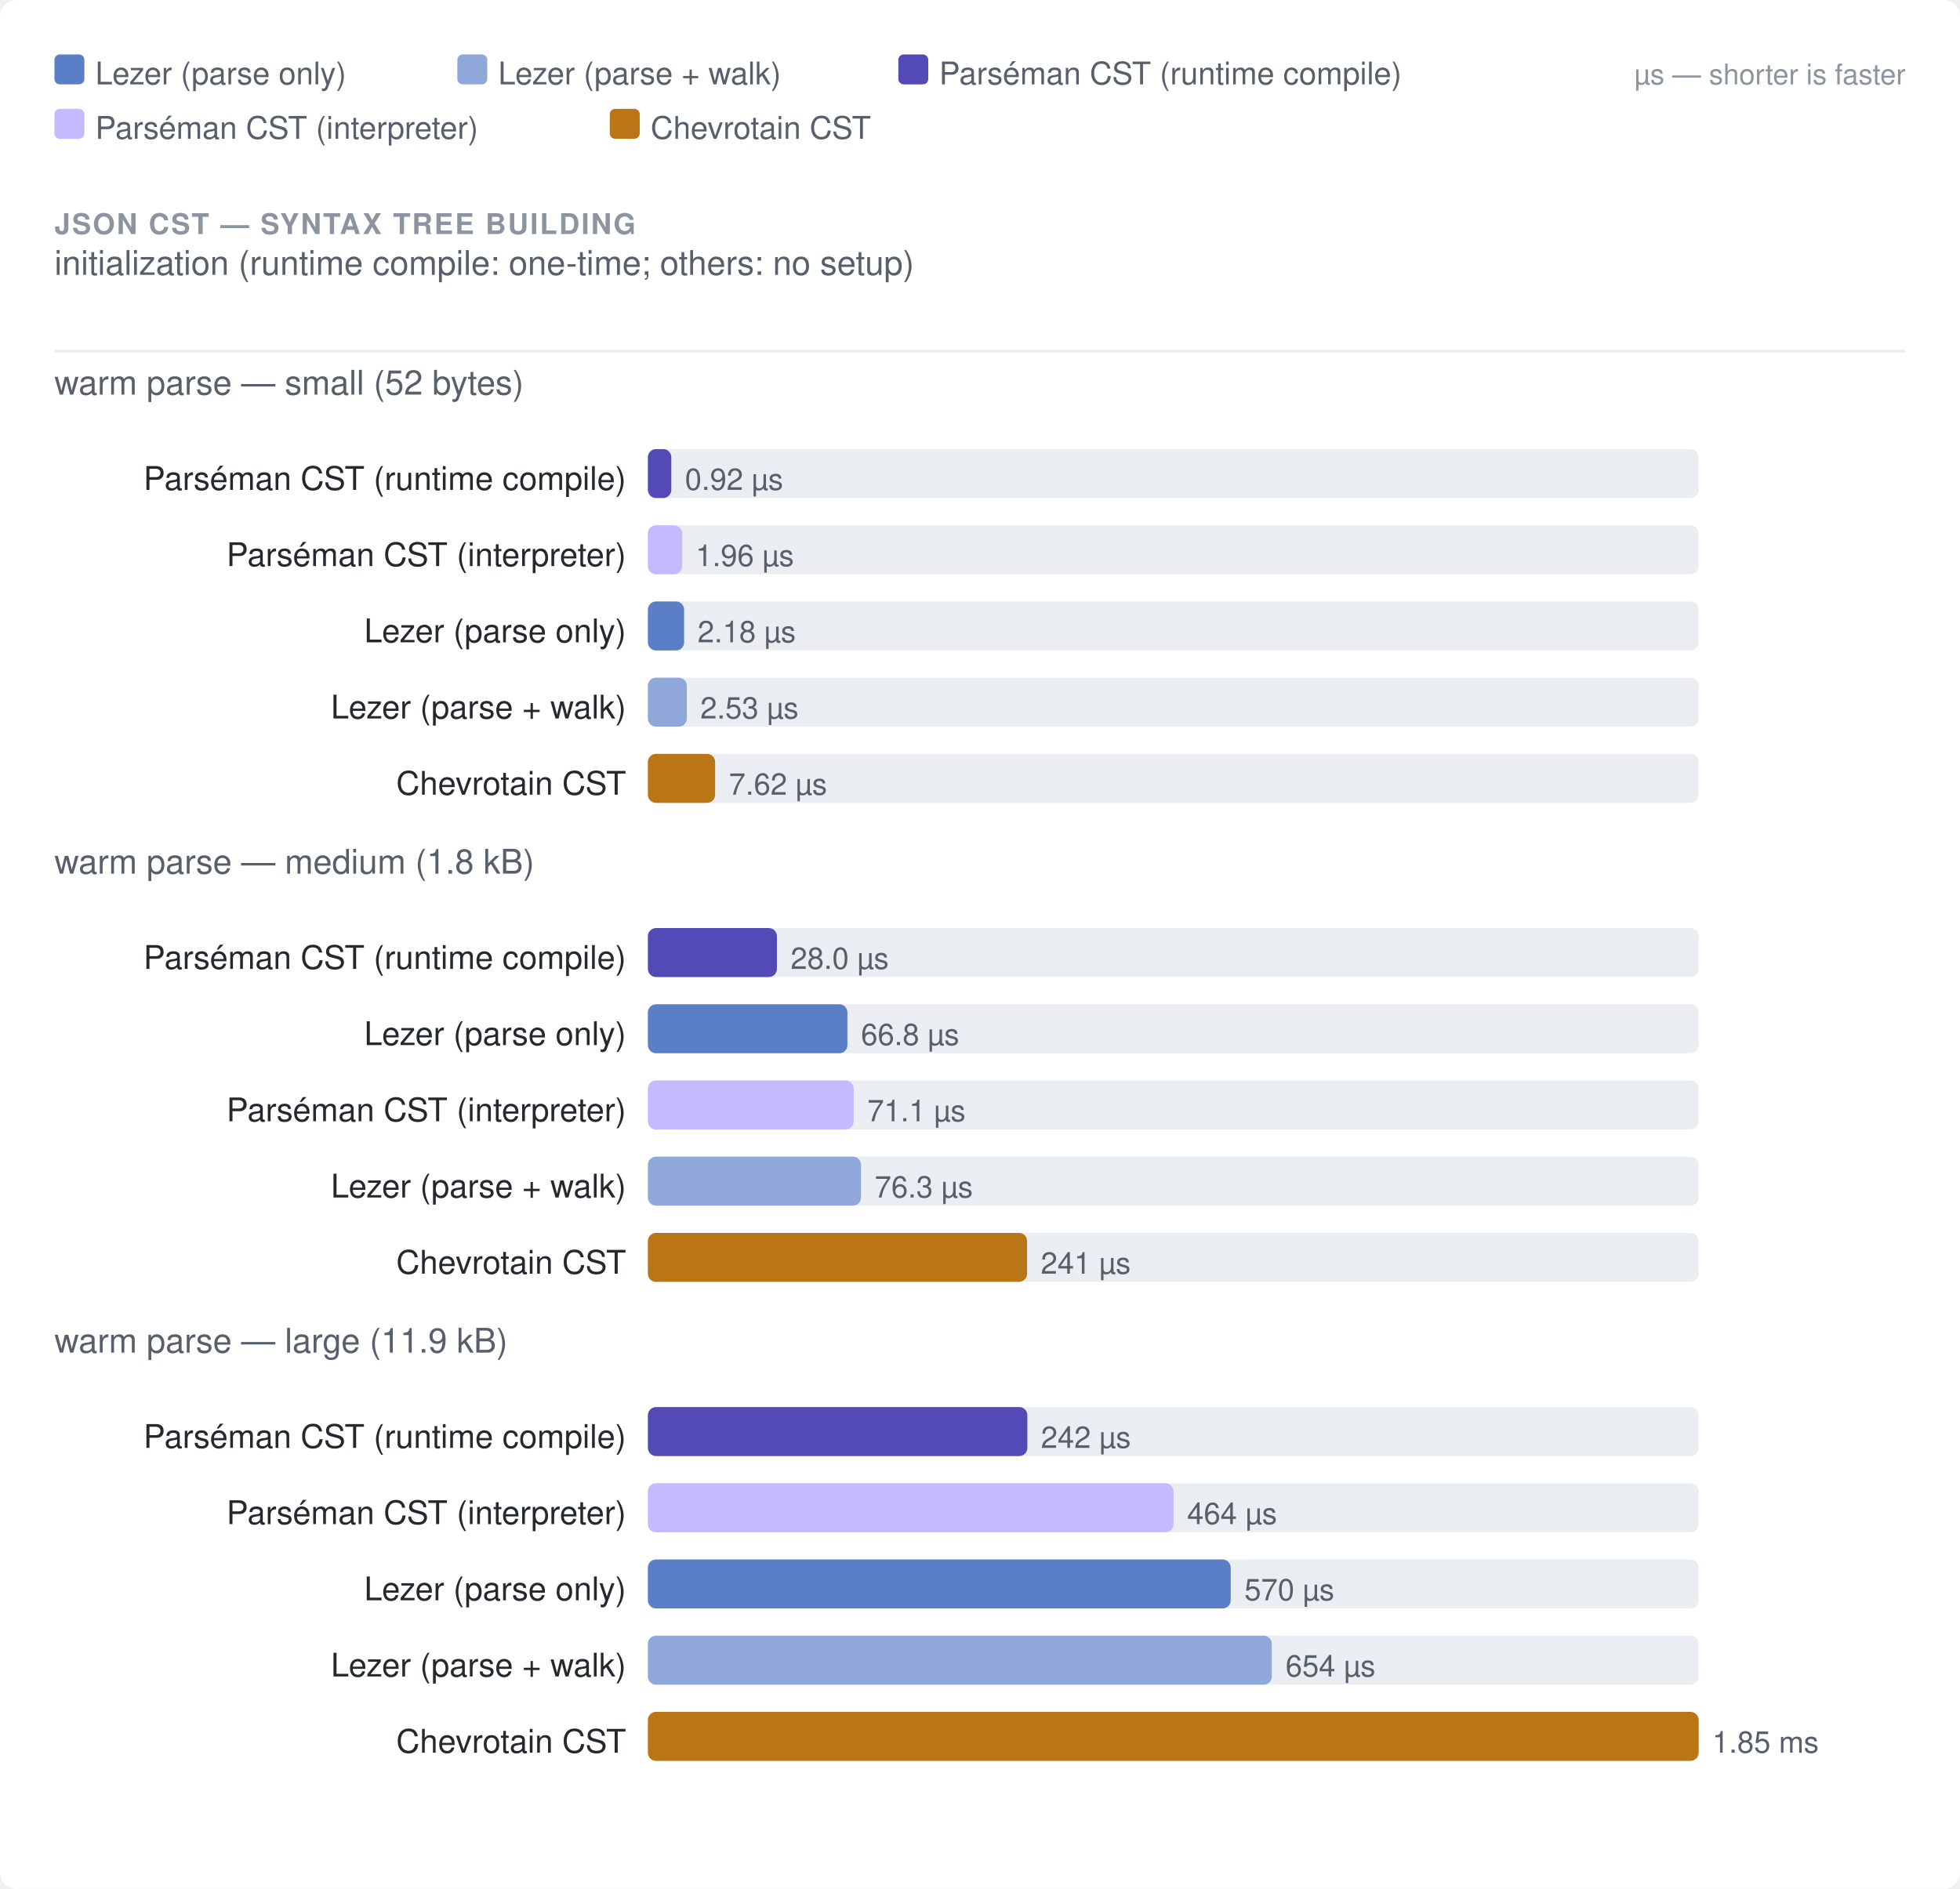
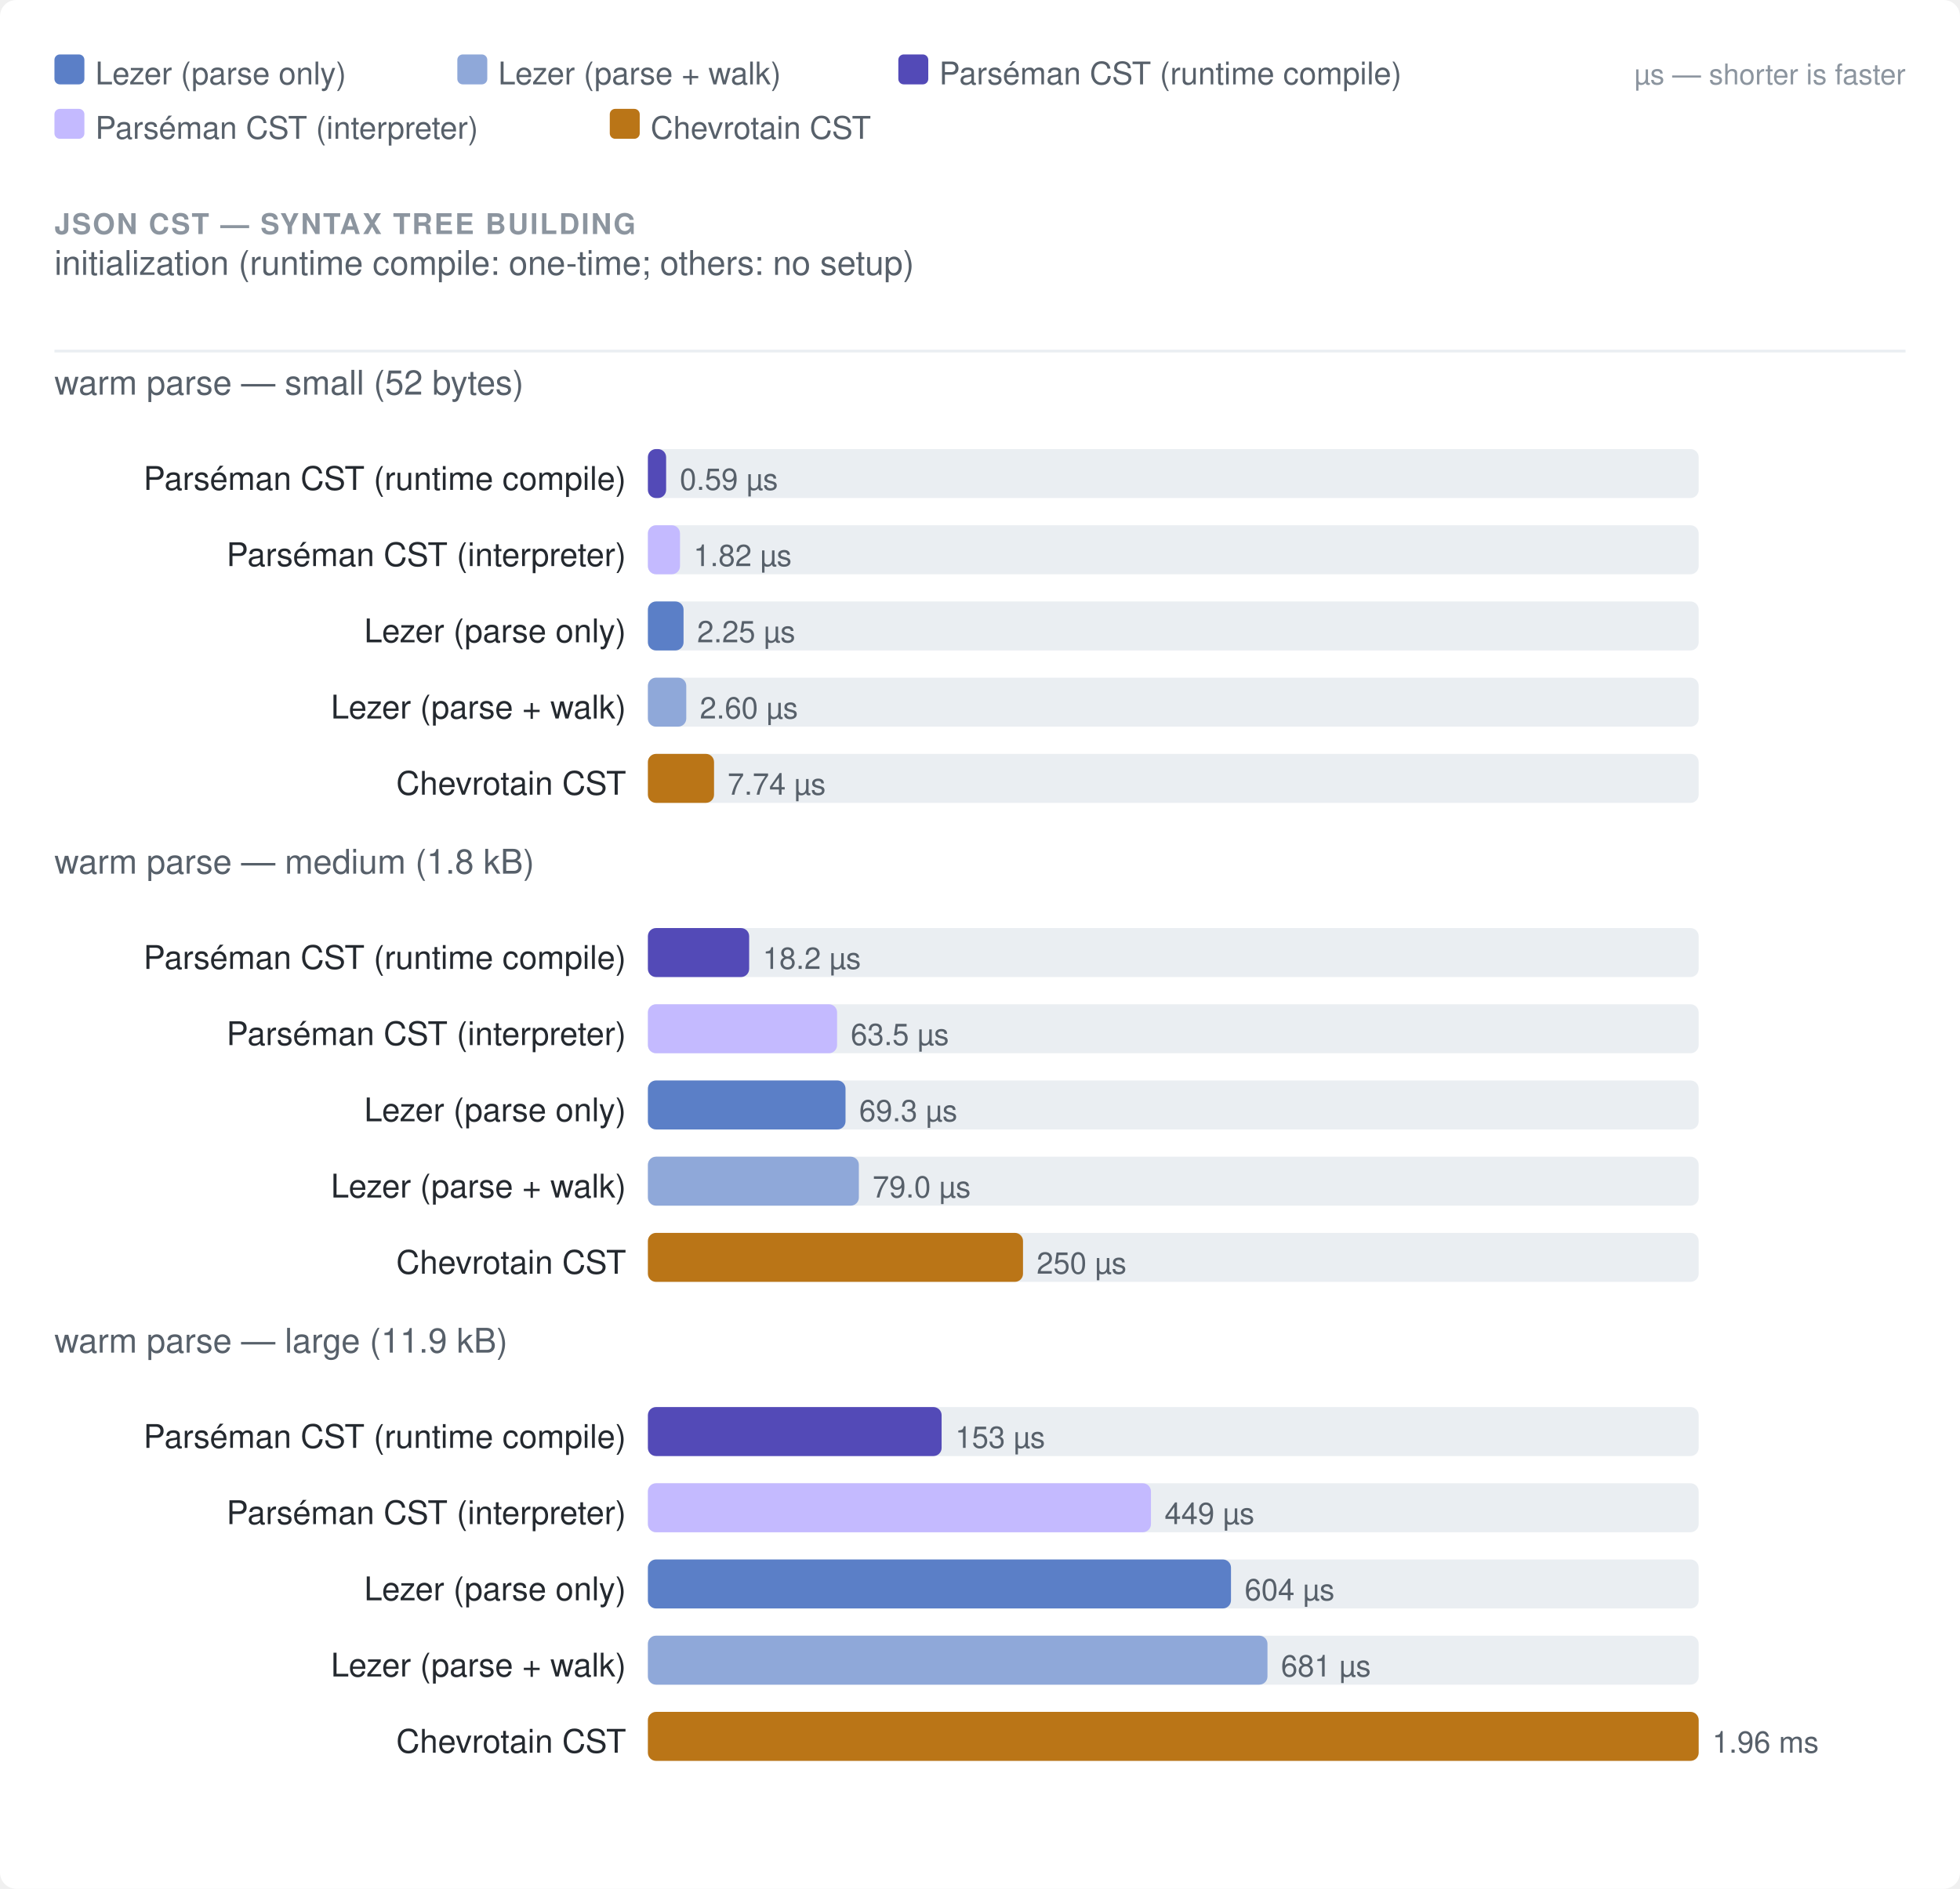
<svg xmlns="http://www.w3.org/2000/svg" viewBox="0 0 720 694" width="720" height="694">
  <rect width="720" height="694" fill="white" rx="6" />
  <rect x="20" y="20" width="11" height="11" rx="2" fill="#5B7FC7" />
  <text x="35" y="31" font-size="11.5" fill="#57606a" font-family="-apple-system,BlinkMacSystemFont,'Segoe UI',Helvetica,Arial,sans-serif">Lezer (parse only)</text>
  <rect x="168" y="20" width="11" height="11" rx="2" fill="#8FA8D9" />
  <text x="183" y="31" font-size="11.5" fill="#57606a" font-family="-apple-system,BlinkMacSystemFont,'Segoe UI',Helvetica,Arial,sans-serif">Lezer (parse + walk)</text>
  <rect x="330" y="20" width="11" height="11" rx="2" fill="#534AB7" />
  <text x="345" y="31" font-size="11.5" fill="#57606a" font-family="-apple-system,BlinkMacSystemFont,'Segoe UI',Helvetica,Arial,sans-serif">Parséman CST (runtime compile)</text>
  <rect x="20" y="40" width="11" height="11" rx="2" fill="#C4BAFF" />
  <text x="35" y="51" font-size="11.5" fill="#57606a" font-family="-apple-system,BlinkMacSystemFont,'Segoe UI',Helvetica,Arial,sans-serif">Parséman CST (interpreter)</text>
  <rect x="224" y="40" width="11" height="11" rx="2" fill="#BA7517" />
  <text x="239" y="51" font-size="11.5" fill="#57606a" font-family="-apple-system,BlinkMacSystemFont,'Segoe UI',Helvetica,Arial,sans-serif">Chevrotain CST</text>
  <text x="700" y="31" font-size="10.5" fill="#8c959f" text-anchor="end" font-family="-apple-system,BlinkMacSystemFont,'Segoe UI',Helvetica,Arial,sans-serif">µs — shorter is faster</text>
  <text x="20" y="86" font-size="10.5" font-weight="600" fill="#8c959f" letter-spacing="0.06em" font-family="-apple-system,BlinkMacSystemFont,'Segoe UI',Helvetica,Arial,sans-serif">JSON CST — SYNTAX TREE BUILDING</text>
  <text x="20" y="101" font-size="12.5" fill="#57606a" font-family="-apple-system,BlinkMacSystemFont,'Segoe UI',Helvetica,Arial,sans-serif">initialization (runtime compile: one-time; others: no setup)</text>
  <line x1="20" y1="129" x2="700" y2="129" stroke="#eaeef2" stroke-width="1" />
  <text x="20" y="145" font-size="12.5" fill="#57606a" font-family="-apple-system,BlinkMacSystemFont,'Segoe UI',Helvetica,Arial,sans-serif">warm parse — small  (52 bytes)</text>
  <text x="230" y="180" text-anchor="end" font-size="12" fill="#24292f" font-family="-apple-system,BlinkMacSystemFont,'Segoe UI',Helvetica,Arial,sans-serif">Parséman CST (runtime compile)</text>
  <rect x="238" y="165" width="386" height="18" rx="3" fill="#eaeef2" />
-   <rect x="238" y="165" width="8.6" height="18" rx="3" fill="#534AB7" />
-   <text x="251.622" y="180" font-size="11" fill="#57606a" font-family="-apple-system,BlinkMacSystemFont,'Segoe UI',Helvetica,Arial,sans-serif">0.92 µs</text>
+   <rect x="238" y="165" width="6.7" height="18" rx="3" fill="#534AB7" />
+   <text x="249.71" y="180" font-size="11" fill="#57606a" font-family="-apple-system,BlinkMacSystemFont,'Segoe UI',Helvetica,Arial,sans-serif">0.59 µs</text>
  <text x="230" y="208" text-anchor="end" font-size="12" fill="#24292f" font-family="-apple-system,BlinkMacSystemFont,'Segoe UI',Helvetica,Arial,sans-serif">Parséman CST (interpreter)</text>
  <rect x="238" y="193" width="386" height="18" rx="3" fill="#eaeef2" />
-   <rect x="238" y="193" width="12.6" height="18" rx="3" fill="#C4BAFF" />
-   <text x="255.565" y="208" font-size="11" fill="#57606a" font-family="-apple-system,BlinkMacSystemFont,'Segoe UI',Helvetica,Arial,sans-serif">1.96 µs</text>
+   <rect x="238" y="193" width="11.8" height="18" rx="3" fill="#C4BAFF" />
+   <text x="254.751" y="208" font-size="11" fill="#57606a" font-family="-apple-system,BlinkMacSystemFont,'Segoe UI',Helvetica,Arial,sans-serif">1.82 µs</text>
  <text x="230" y="236" text-anchor="end" font-size="12" fill="#24292f" font-family="-apple-system,BlinkMacSystemFont,'Segoe UI',Helvetica,Arial,sans-serif">Lezer (parse only)</text>
  <rect x="238" y="221" width="386" height="18" rx="3" fill="#eaeef2" />
-   <rect x="238" y="221" width="13.3" height="18" rx="3" fill="#5B7FC7" />
-   <text x="256.254" y="236" font-size="11" fill="#57606a" font-family="-apple-system,BlinkMacSystemFont,'Segoe UI',Helvetica,Arial,sans-serif">2.18 µs</text>
+   <rect x="238" y="221" width="13.1" height="18" rx="3" fill="#5B7FC7" />
+   <text x="256.076" y="236" font-size="11" fill="#57606a" font-family="-apple-system,BlinkMacSystemFont,'Segoe UI',Helvetica,Arial,sans-serif">2.25 µs</text>
  <text x="230" y="264" text-anchor="end" font-size="12" fill="#24292f" font-family="-apple-system,BlinkMacSystemFont,'Segoe UI',Helvetica,Arial,sans-serif">Lezer (parse + walk)</text>
  <rect x="238" y="249" width="386" height="18" rx="3" fill="#eaeef2" />
-   <rect x="238" y="249" width="14.3" height="18" rx="3" fill="#8FA8D9" />
-   <text x="257.259" y="264" font-size="11" fill="#57606a" font-family="-apple-system,BlinkMacSystemFont,'Segoe UI',Helvetica,Arial,sans-serif">2.53 µs</text>
+   <rect x="238" y="249" width="14.1" height="18" rx="3" fill="#8FA8D9" />
+   <text x="257.064" y="264" font-size="11" fill="#57606a" font-family="-apple-system,BlinkMacSystemFont,'Segoe UI',Helvetica,Arial,sans-serif">2.60 µs</text>
  <text x="230" y="292" text-anchor="end" font-size="12" fill="#24292f" font-family="-apple-system,BlinkMacSystemFont,'Segoe UI',Helvetica,Arial,sans-serif">Chevrotain CST</text>
  <rect x="238" y="277" width="386" height="18" rx="3" fill="#eaeef2" />
-   <rect x="238" y="277" width="24.7" height="18" rx="3" fill="#BA7517" />
-   <text x="267.749" y="292" font-size="11" fill="#57606a" font-family="-apple-system,BlinkMacSystemFont,'Segoe UI',Helvetica,Arial,sans-serif">7.62 µs</text>
+   <rect x="238" y="277" width="24.3" height="18" rx="3" fill="#BA7517" />
+   <text x="267.259" y="292" font-size="11" fill="#57606a" font-family="-apple-system,BlinkMacSystemFont,'Segoe UI',Helvetica,Arial,sans-serif">7.74 µs</text>
  <text x="20" y="321" font-size="12.5" fill="#57606a" font-family="-apple-system,BlinkMacSystemFont,'Segoe UI',Helvetica,Arial,sans-serif">warm parse — medium  (1.8 kB)</text>
  <text x="230" y="356" text-anchor="end" font-size="12" fill="#24292f" font-family="-apple-system,BlinkMacSystemFont,'Segoe UI',Helvetica,Arial,sans-serif">Parséman CST (runtime compile)</text>
  <rect x="238" y="341" width="386" height="18" rx="3" fill="#eaeef2" />
-   <rect x="238" y="341" width="47.4" height="18" rx="3" fill="#534AB7" />
-   <text x="290.421" y="356" font-size="11" fill="#57606a" font-family="-apple-system,BlinkMacSystemFont,'Segoe UI',Helvetica,Arial,sans-serif">28.0 µs</text>
-   <text x="230" y="384" text-anchor="end" font-size="12" fill="#24292f" font-family="-apple-system,BlinkMacSystemFont,'Segoe UI',Helvetica,Arial,sans-serif">Lezer (parse only)</text>
+   <rect x="238" y="341" width="37.2" height="18" rx="3" fill="#534AB7" />
+   <text x="280.177" y="356" font-size="11" fill="#57606a" font-family="-apple-system,BlinkMacSystemFont,'Segoe UI',Helvetica,Arial,sans-serif">18.2 µs</text>
+   <text x="230" y="384" text-anchor="end" font-size="12" fill="#24292f" font-family="-apple-system,BlinkMacSystemFont,'Segoe UI',Helvetica,Arial,sans-serif">Parséman CST (interpreter)</text>
  <rect x="238" y="369" width="386" height="18" rx="3" fill="#eaeef2" />
-   <rect x="238" y="369" width="73.3" height="18" rx="3" fill="#5B7FC7" />
-   <text x="316.288" y="384" font-size="11" fill="#57606a" font-family="-apple-system,BlinkMacSystemFont,'Segoe UI',Helvetica,Arial,sans-serif">66.8 µs</text>
-   <text x="230" y="412" text-anchor="end" font-size="12" fill="#24292f" font-family="-apple-system,BlinkMacSystemFont,'Segoe UI',Helvetica,Arial,sans-serif">Parséman CST (interpreter)</text>
+   <rect x="238" y="369" width="69.5" height="18" rx="3" fill="#C4BAFF" />
+   <text x="312.513" y="384" font-size="11" fill="#57606a" font-family="-apple-system,BlinkMacSystemFont,'Segoe UI',Helvetica,Arial,sans-serif">63.5 µs</text>
+   <text x="230" y="412" text-anchor="end" font-size="12" fill="#24292f" font-family="-apple-system,BlinkMacSystemFont,'Segoe UI',Helvetica,Arial,sans-serif">Lezer (parse only)</text>
  <rect x="238" y="397" width="386" height="18" rx="3" fill="#eaeef2" />
-   <rect x="238" y="397" width="75.6" height="18" rx="3" fill="#C4BAFF" />
-   <text x="318.616" y="412" font-size="11" fill="#57606a" font-family="-apple-system,BlinkMacSystemFont,'Segoe UI',Helvetica,Arial,sans-serif">71.1 µs</text>
+   <rect x="238" y="397" width="72.6" height="18" rx="3" fill="#5B7FC7" />
+   <text x="315.606" y="412" font-size="11" fill="#57606a" font-family="-apple-system,BlinkMacSystemFont,'Segoe UI',Helvetica,Arial,sans-serif">69.3 µs</text>
  <text x="230" y="440" text-anchor="end" font-size="12" fill="#24292f" font-family="-apple-system,BlinkMacSystemFont,'Segoe UI',Helvetica,Arial,sans-serif">Lezer (parse + walk)</text>
  <rect x="238" y="425" width="386" height="18" rx="3" fill="#eaeef2" />
-   <rect x="238" y="425" width="78.3" height="18" rx="3" fill="#8FA8D9" />
-   <text x="321.301" y="440" font-size="11" fill="#57606a" font-family="-apple-system,BlinkMacSystemFont,'Segoe UI',Helvetica,Arial,sans-serif">76.3 µs</text>
+   <rect x="238" y="425" width="77.5" height="18" rx="3" fill="#8FA8D9" />
+   <text x="320.518" y="440" font-size="11" fill="#57606a" font-family="-apple-system,BlinkMacSystemFont,'Segoe UI',Helvetica,Arial,sans-serif">79.0 µs</text>
  <text x="230" y="468" text-anchor="end" font-size="12" fill="#24292f" font-family="-apple-system,BlinkMacSystemFont,'Segoe UI',Helvetica,Arial,sans-serif">Chevrotain CST</text>
  <rect x="238" y="453" width="386" height="18" rx="3" fill="#eaeef2" />
-   <rect x="238" y="453" width="139.3" height="18" rx="3" fill="#BA7517" />
-   <text x="382.336" y="468" font-size="11" fill="#57606a" font-family="-apple-system,BlinkMacSystemFont,'Segoe UI',Helvetica,Arial,sans-serif">241 µs</text>
+   <rect x="238" y="453" width="137.8" height="18" rx="3" fill="#BA7517" />
+   <text x="380.801" y="468" font-size="11" fill="#57606a" font-family="-apple-system,BlinkMacSystemFont,'Segoe UI',Helvetica,Arial,sans-serif">250 µs</text>
  <text x="20" y="497" font-size="12.5" fill="#57606a" font-family="-apple-system,BlinkMacSystemFont,'Segoe UI',Helvetica,Arial,sans-serif">warm parse — large  (11.9 kB)</text>
  <text x="230" y="532" text-anchor="end" font-size="12" fill="#24292f" font-family="-apple-system,BlinkMacSystemFont,'Segoe UI',Helvetica,Arial,sans-serif">Parséman CST (runtime compile)</text>
  <rect x="238" y="517" width="386" height="18" rx="3" fill="#eaeef2" />
-   <rect x="238" y="517" width="139.4" height="18" rx="3" fill="#534AB7" />
-   <text x="382.387" y="532" font-size="11" fill="#57606a" font-family="-apple-system,BlinkMacSystemFont,'Segoe UI',Helvetica,Arial,sans-serif">242 µs</text>
+   <rect x="238" y="517" width="107.9" height="18" rx="3" fill="#534AB7" />
+   <text x="350.904" y="532" font-size="11" fill="#57606a" font-family="-apple-system,BlinkMacSystemFont,'Segoe UI',Helvetica,Arial,sans-serif">153 µs</text>
  <text x="230" y="560" text-anchor="end" font-size="12" fill="#24292f" font-family="-apple-system,BlinkMacSystemFont,'Segoe UI',Helvetica,Arial,sans-serif">Parséman CST (interpreter)</text>
  <rect x="238" y="545" width="386" height="18" rx="3" fill="#eaeef2" />
-   <rect x="238" y="545" width="193.1" height="18" rx="3" fill="#C4BAFF" />
-   <text x="436.09" y="560" font-size="11" fill="#57606a" font-family="-apple-system,BlinkMacSystemFont,'Segoe UI',Helvetica,Arial,sans-serif">464 µs</text>
+   <rect x="238" y="545" width="184.8" height="18" rx="3" fill="#C4BAFF" />
+   <text x="427.799" y="560" font-size="11" fill="#57606a" font-family="-apple-system,BlinkMacSystemFont,'Segoe UI',Helvetica,Arial,sans-serif">449 µs</text>
  <text x="230" y="588" text-anchor="end" font-size="12" fill="#24292f" font-family="-apple-system,BlinkMacSystemFont,'Segoe UI',Helvetica,Arial,sans-serif">Lezer (parse only)</text>
  <rect x="238" y="573" width="386" height="18" rx="3" fill="#eaeef2" />
-   <rect x="238" y="573" width="214.1" height="18" rx="3" fill="#5B7FC7" />
-   <text x="457.137" y="588" font-size="11" fill="#57606a" font-family="-apple-system,BlinkMacSystemFont,'Segoe UI',Helvetica,Arial,sans-serif">570 µs</text>
+   <rect x="238" y="573" width="214.2" height="18" rx="3" fill="#5B7FC7" />
+   <text x="457.218" y="588" font-size="11" fill="#57606a" font-family="-apple-system,BlinkMacSystemFont,'Segoe UI',Helvetica,Arial,sans-serif">604 µs</text>
  <text x="230" y="616" text-anchor="end" font-size="12" fill="#24292f" font-family="-apple-system,BlinkMacSystemFont,'Segoe UI',Helvetica,Arial,sans-serif">Lezer (parse + walk)</text>
  <rect x="238" y="601" width="386" height="18" rx="3" fill="#eaeef2" />
-   <rect x="238" y="601" width="229.2" height="18" rx="3" fill="#8FA8D9" />
-   <text x="472.246" y="616" font-size="11" fill="#57606a" font-family="-apple-system,BlinkMacSystemFont,'Segoe UI',Helvetica,Arial,sans-serif">654 µs</text>
+   <rect x="238" y="601" width="227.6" height="18" rx="3" fill="#8FA8D9" />
+   <text x="470.563" y="616" font-size="11" fill="#57606a" font-family="-apple-system,BlinkMacSystemFont,'Segoe UI',Helvetica,Arial,sans-serif">681 µs</text>
  <text x="230" y="644" text-anchor="end" font-size="12" fill="#24292f" font-family="-apple-system,BlinkMacSystemFont,'Segoe UI',Helvetica,Arial,sans-serif">Chevrotain CST</text>
  <rect x="238" y="629" width="386" height="18" rx="3" fill="#eaeef2" />
  <rect x="238" y="629" width="386.0" height="18" rx="3" fill="#BA7517" />
-   <text x="629" y="644" font-size="11" fill="#57606a" font-family="-apple-system,BlinkMacSystemFont,'Segoe UI',Helvetica,Arial,sans-serif">1.85 ms</text>
+   <text x="629" y="644" font-size="11" fill="#57606a" font-family="-apple-system,BlinkMacSystemFont,'Segoe UI',Helvetica,Arial,sans-serif">1.96 ms</text>
</svg>
